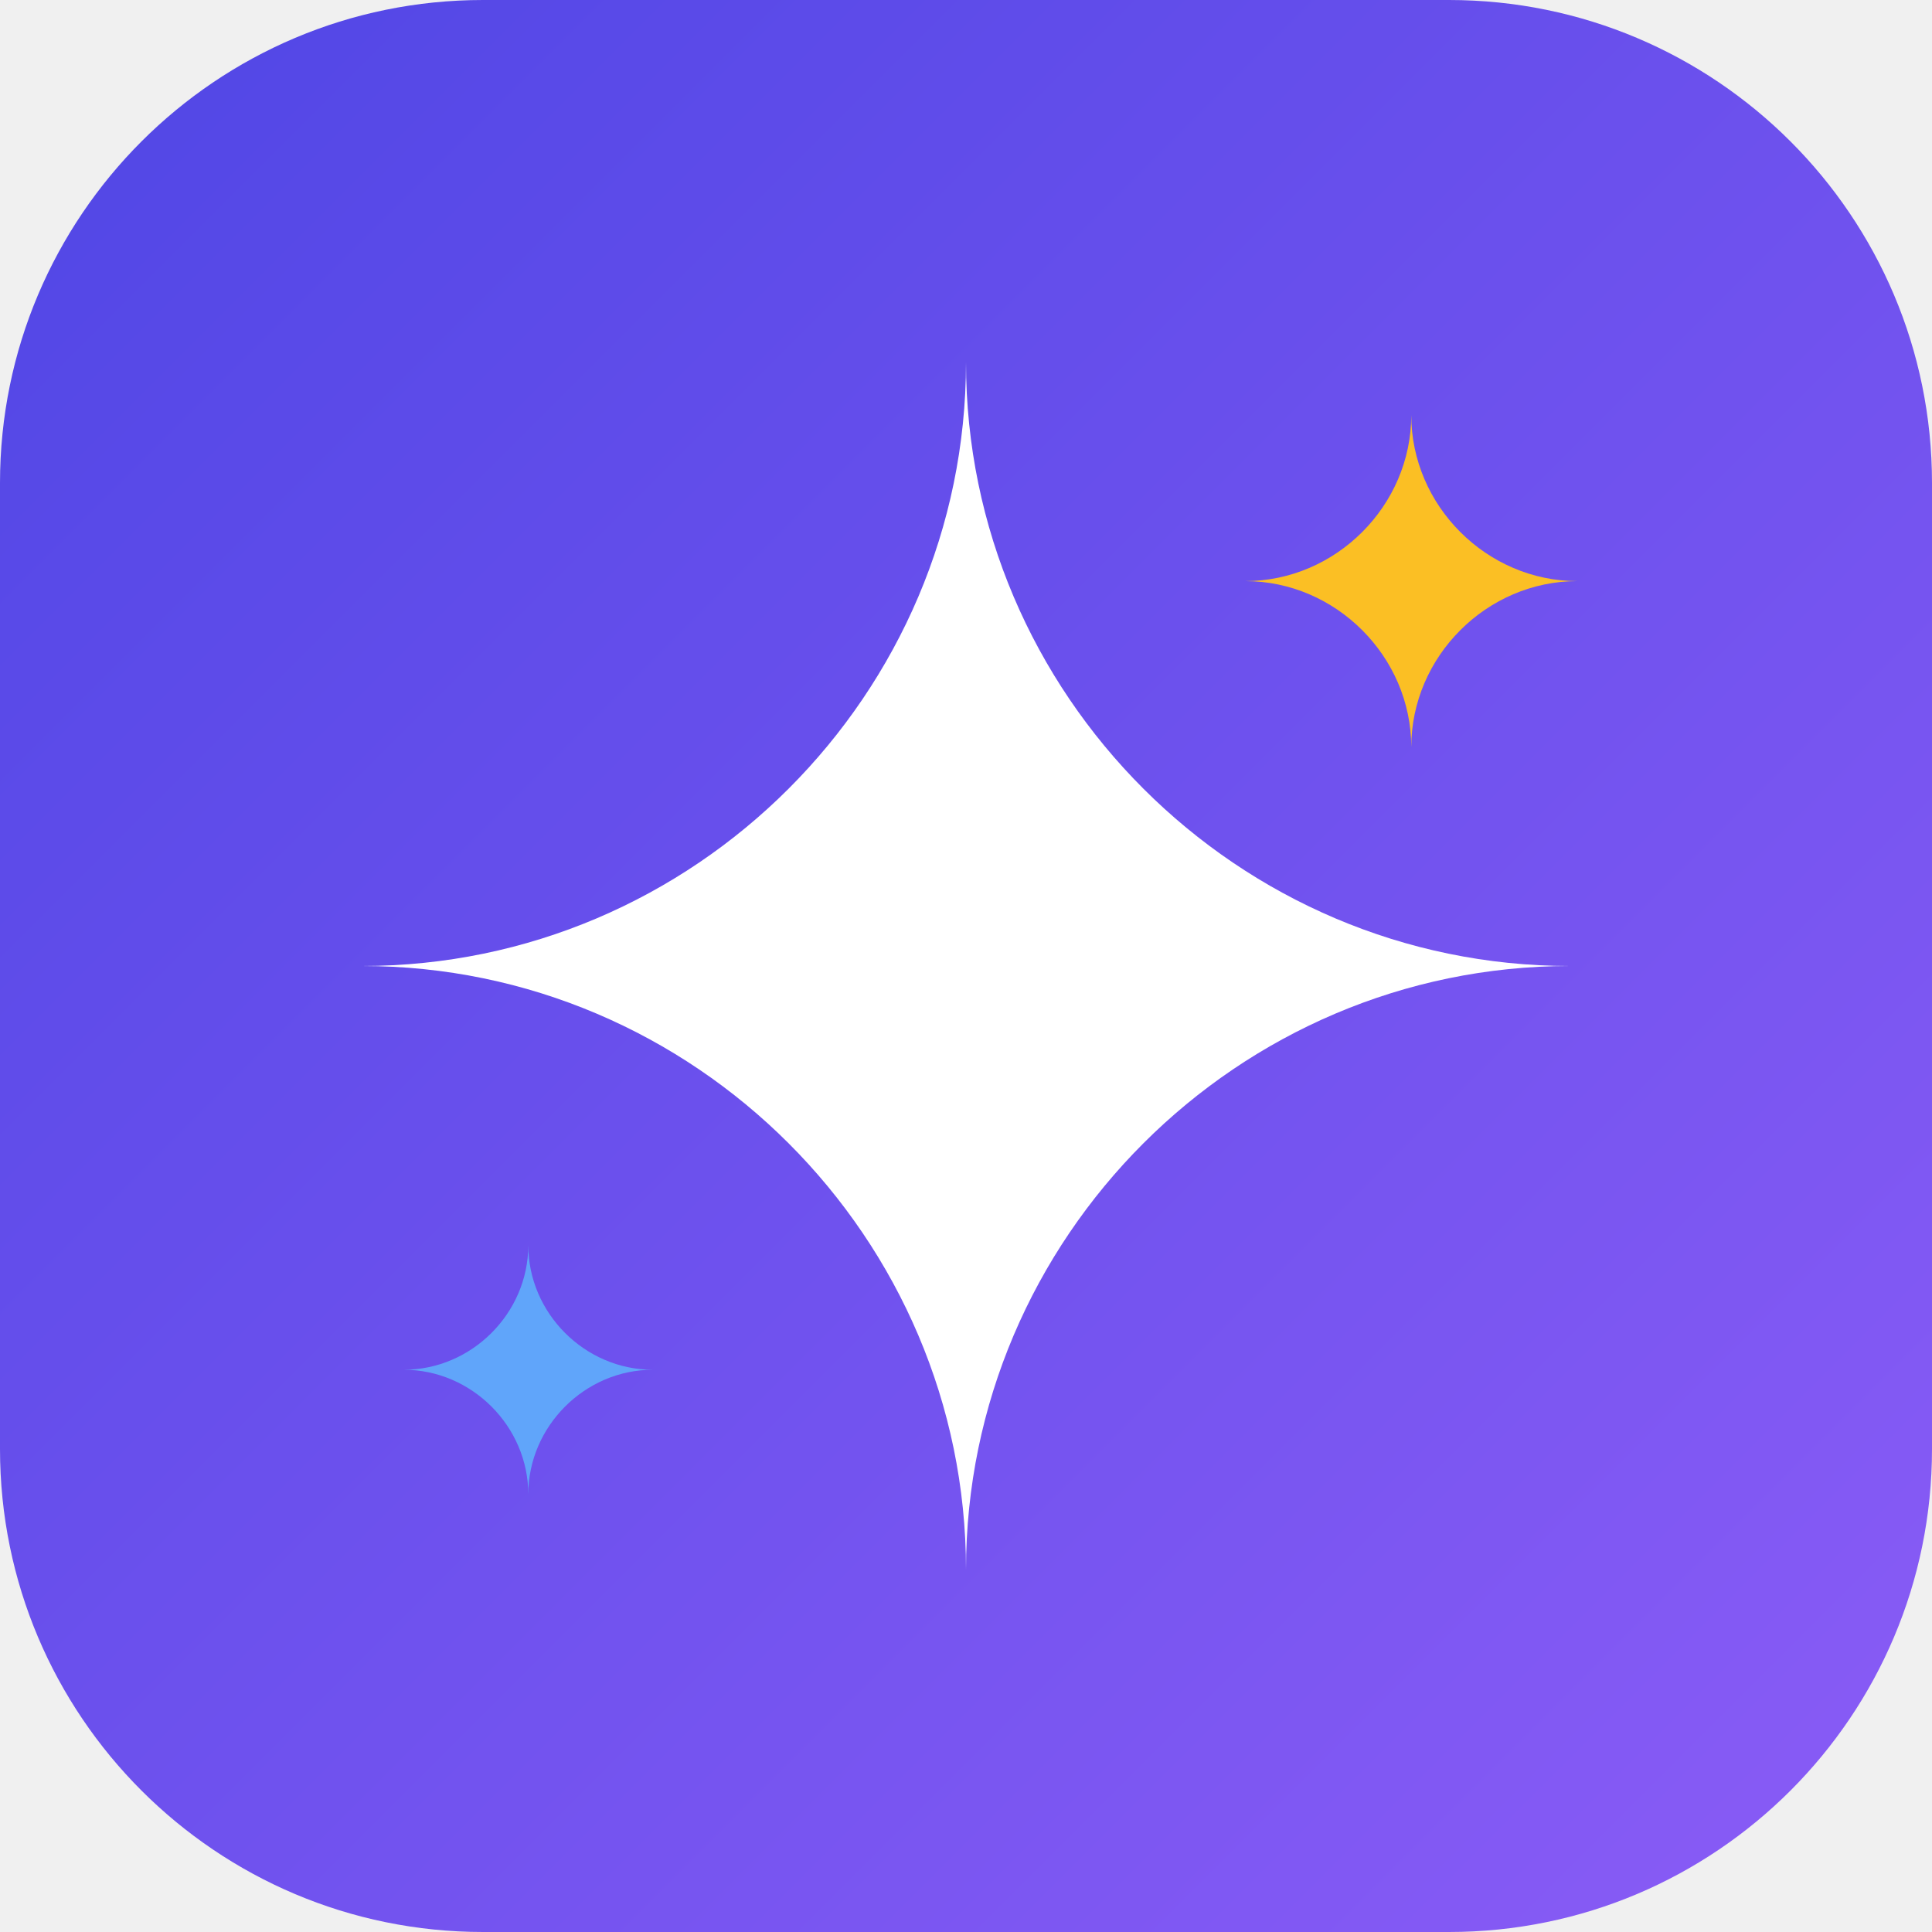
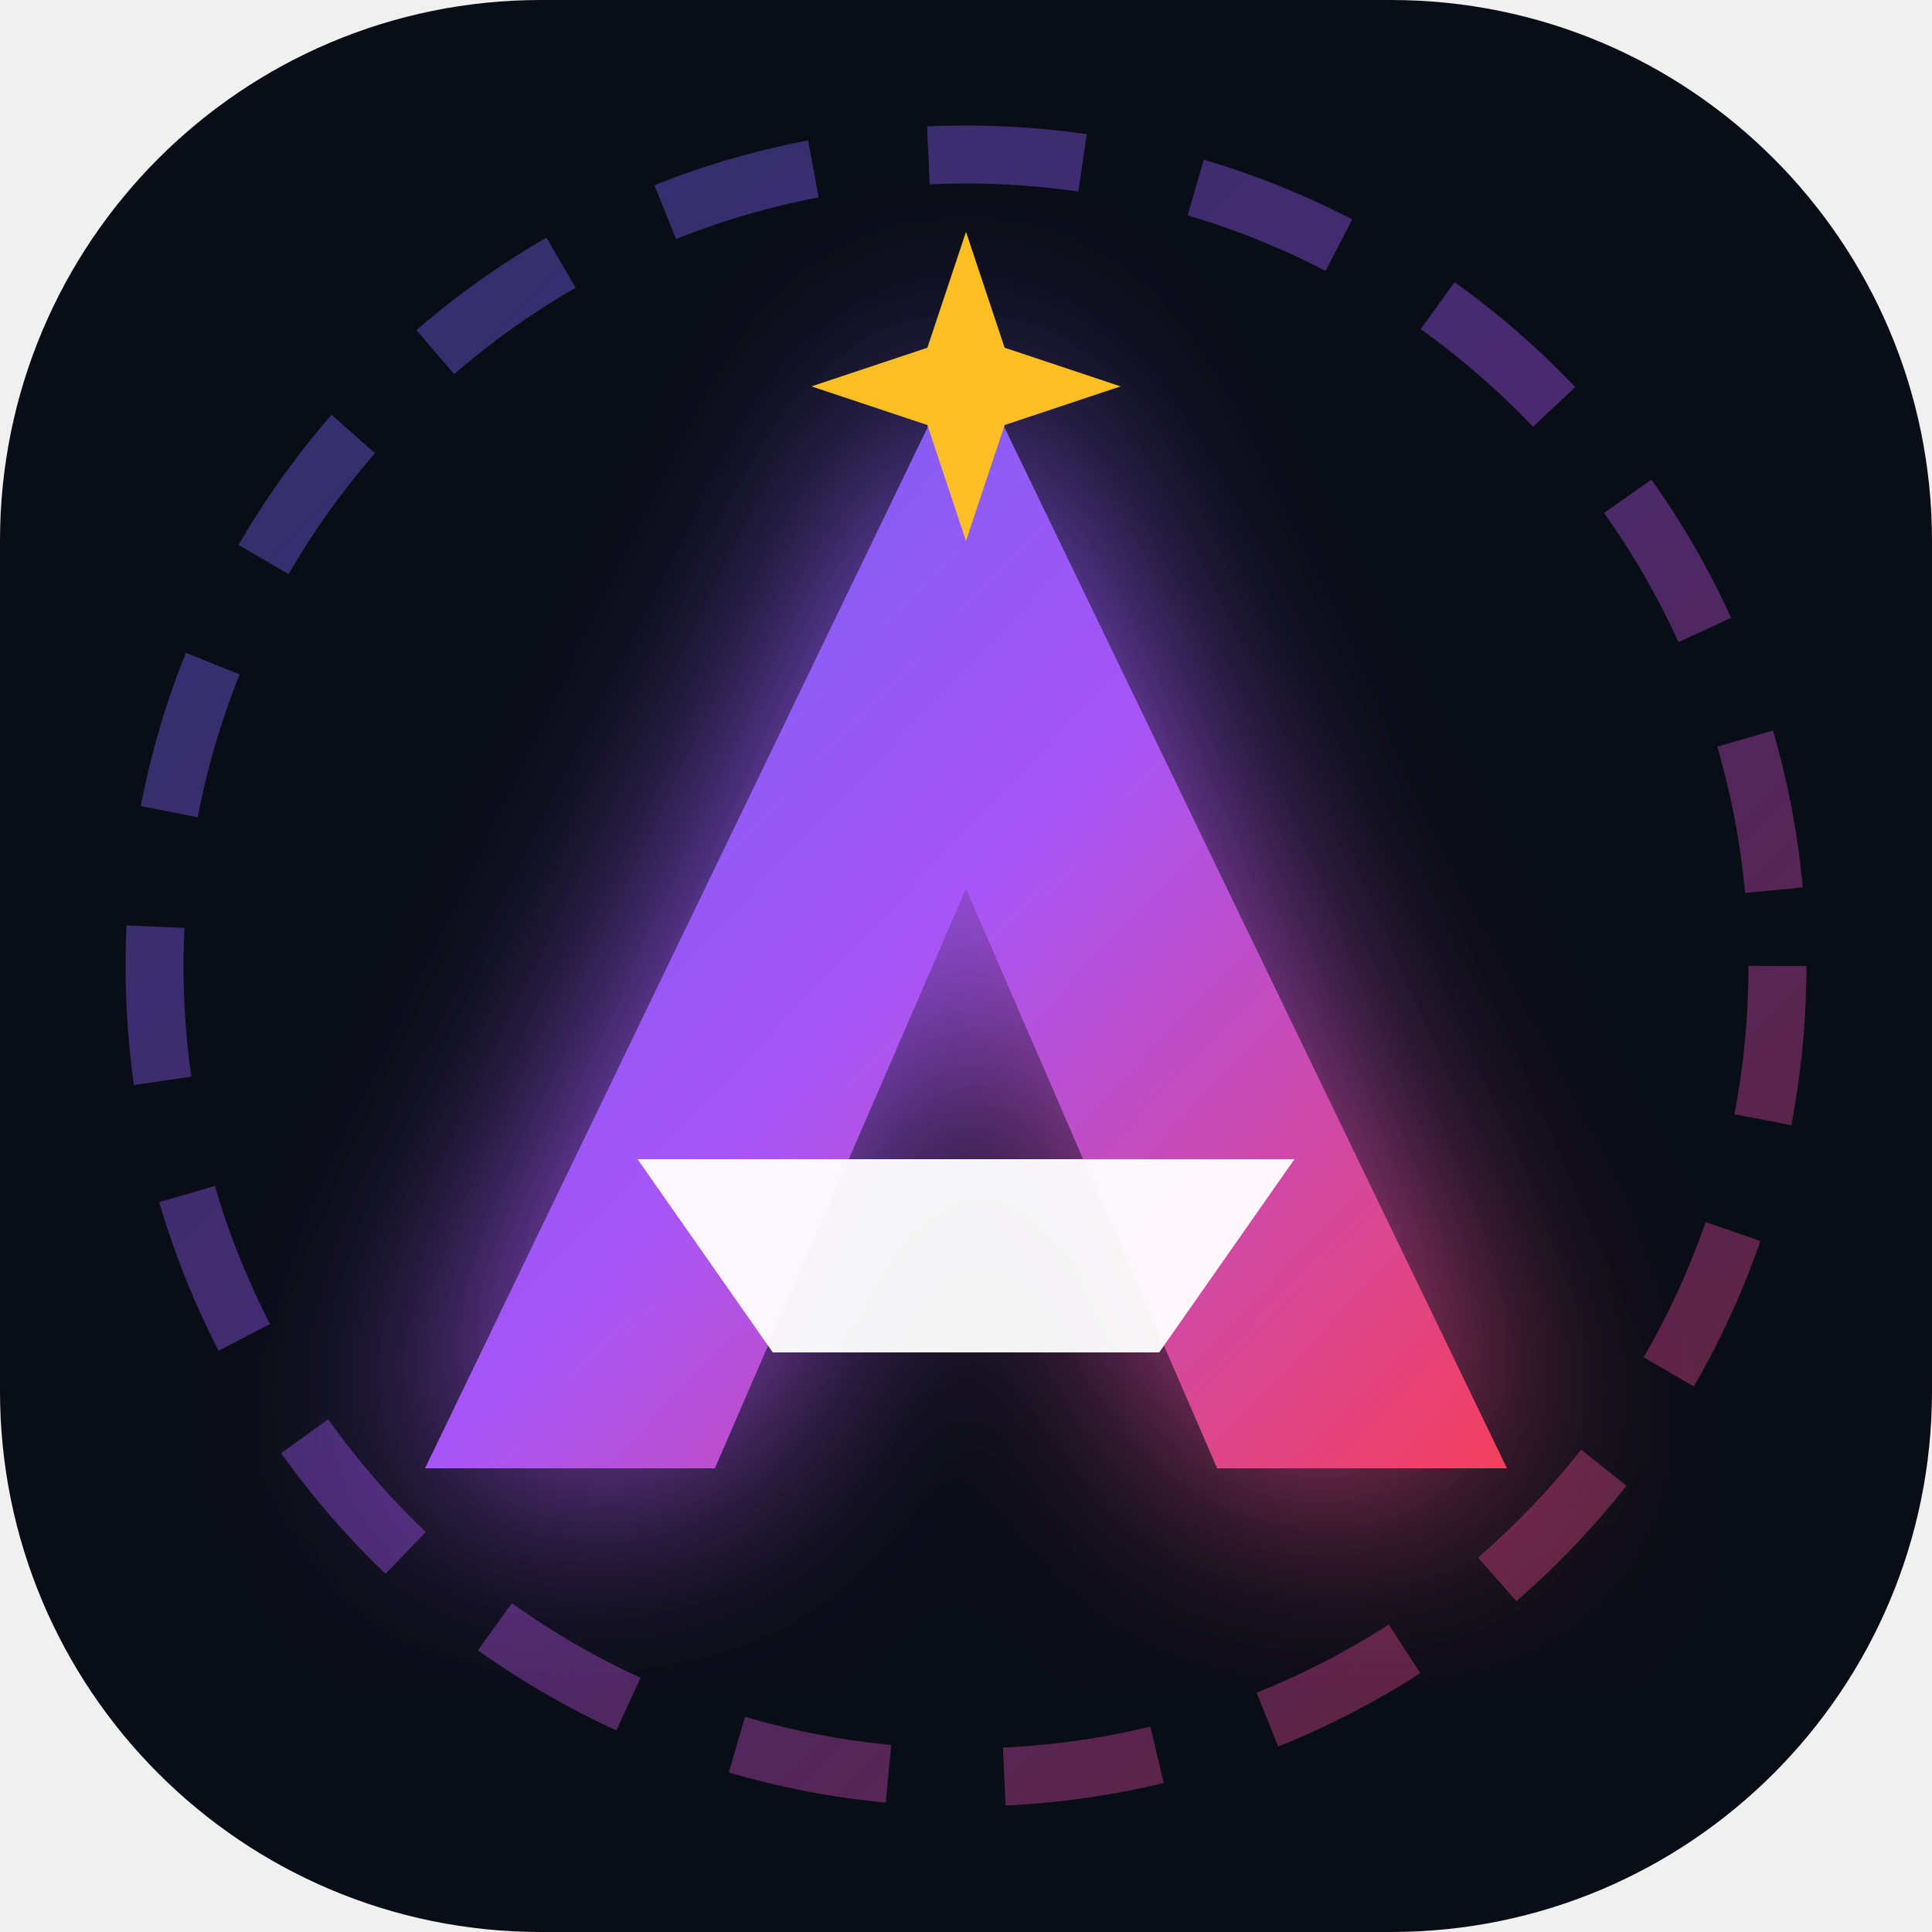
- <svg xmlns="http://www.w3.org/2000/svg" viewBox="0 0 512 512" width="100%" height="100%">
+ <svg xmlns="http://www.w3.org/2000/svg" viewBox="0 0 100 100" fill="none">
  <defs>
-     <linearGradient id="auraGradient" x1="0%" y1="0%" x2="100%" y2="100%">
-       <stop offset="0%" stop-color="#4f46e5" />
-       <stop offset="100%" stop-color="#8b5cf6" />
+     <linearGradient id="auraGrad" x1="0%" y1="0%" x2="100%" y2="100%">
+       <stop offset="0%" stop-color="#6366f1" />
+       <stop offset="50%" stop-color="#a855f7" />
+       <stop offset="100%" stop-color="#f43f5e" />
    </linearGradient>
+     <filter id="glow" x="-20%" y="-20%" width="140%" height="140%">
+       <feGaussianBlur stdDeviation="6" result="blur" />
+       <feComposite in="SourceGraphic" in2="blur" operator="over" />
+     </filter>
  </defs>
-   <rect width="512" height="512" rx="128" fill="url(#auraGradient)" />
-   <path d="M256 96 C256 184 184 256 96 256 C184 256 256 328 256 416 C256 328 328 256 416 256 C328 256 256 184 256 96 Z" fill="#ffffff" />
-   <path d="M374 110 C374 134 354 154 330 154 C354 154 374 174 374 198 C374 174 394 154 418 154 C394 154 374 134 374 110 Z" fill="#fbbf24" />
-   <path d="M140 330 C140 348 125 363 107 363 C125 363 140 378 140 396 C140 378 155 363 173 363 C155 363 140 348 140 330 Z" fill="#60a5fa" />
+   <rect width="100" height="100" rx="28" fill="#090d16" />
+   <circle cx="50" cy="50" r="42" stroke="url(#auraGrad)" stroke-width="3" opacity="0.4" stroke-dasharray="8 6" />
+   <path d="M 50 18 L 78 76 L 63 76 L 50 46 L 37 76 L 22 76 Z" fill="url(#auraGrad)" filter="url(#glow)" />
+   <path d="M 33 60 L 67 60 L 60 70 L 40 70 Z" fill="#ffffff" opacity="0.95" />
+   <path d="M 50 12 L 52 18 L 58 20 L 52 22 L 50 28 L 48 22 L 42 20 L 48 18 Z" fill="#fbbf24" />
</svg>
